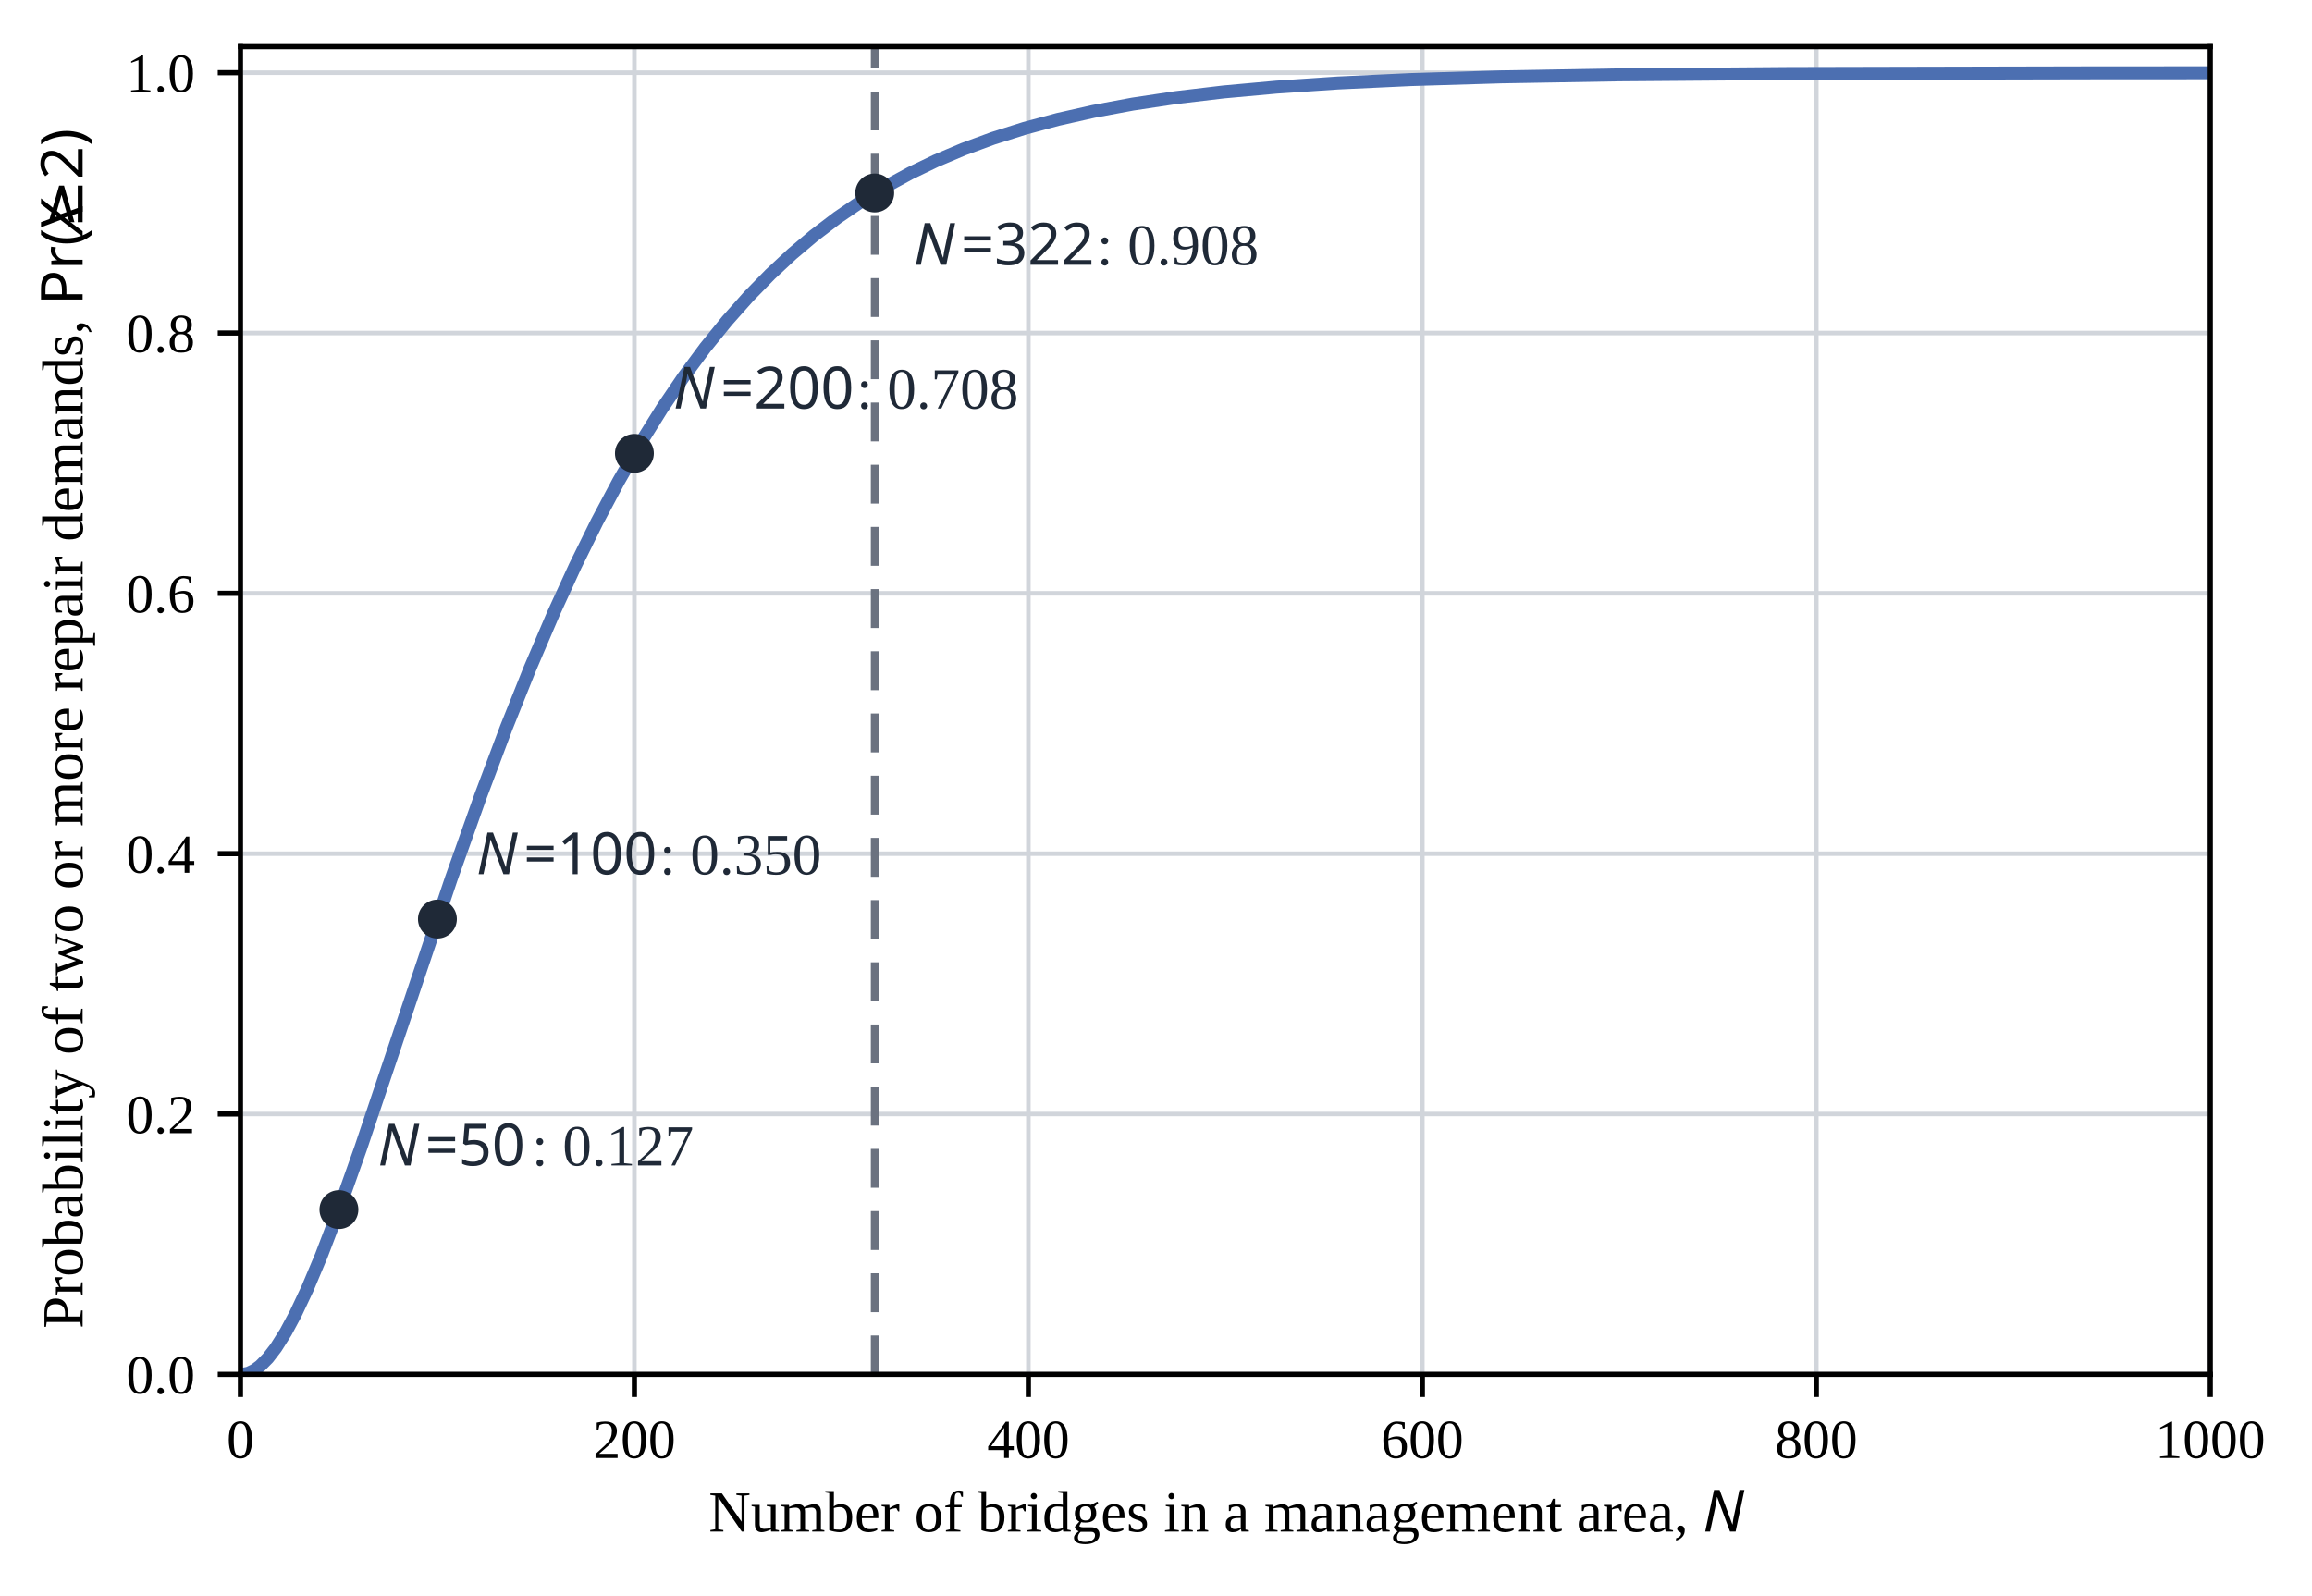
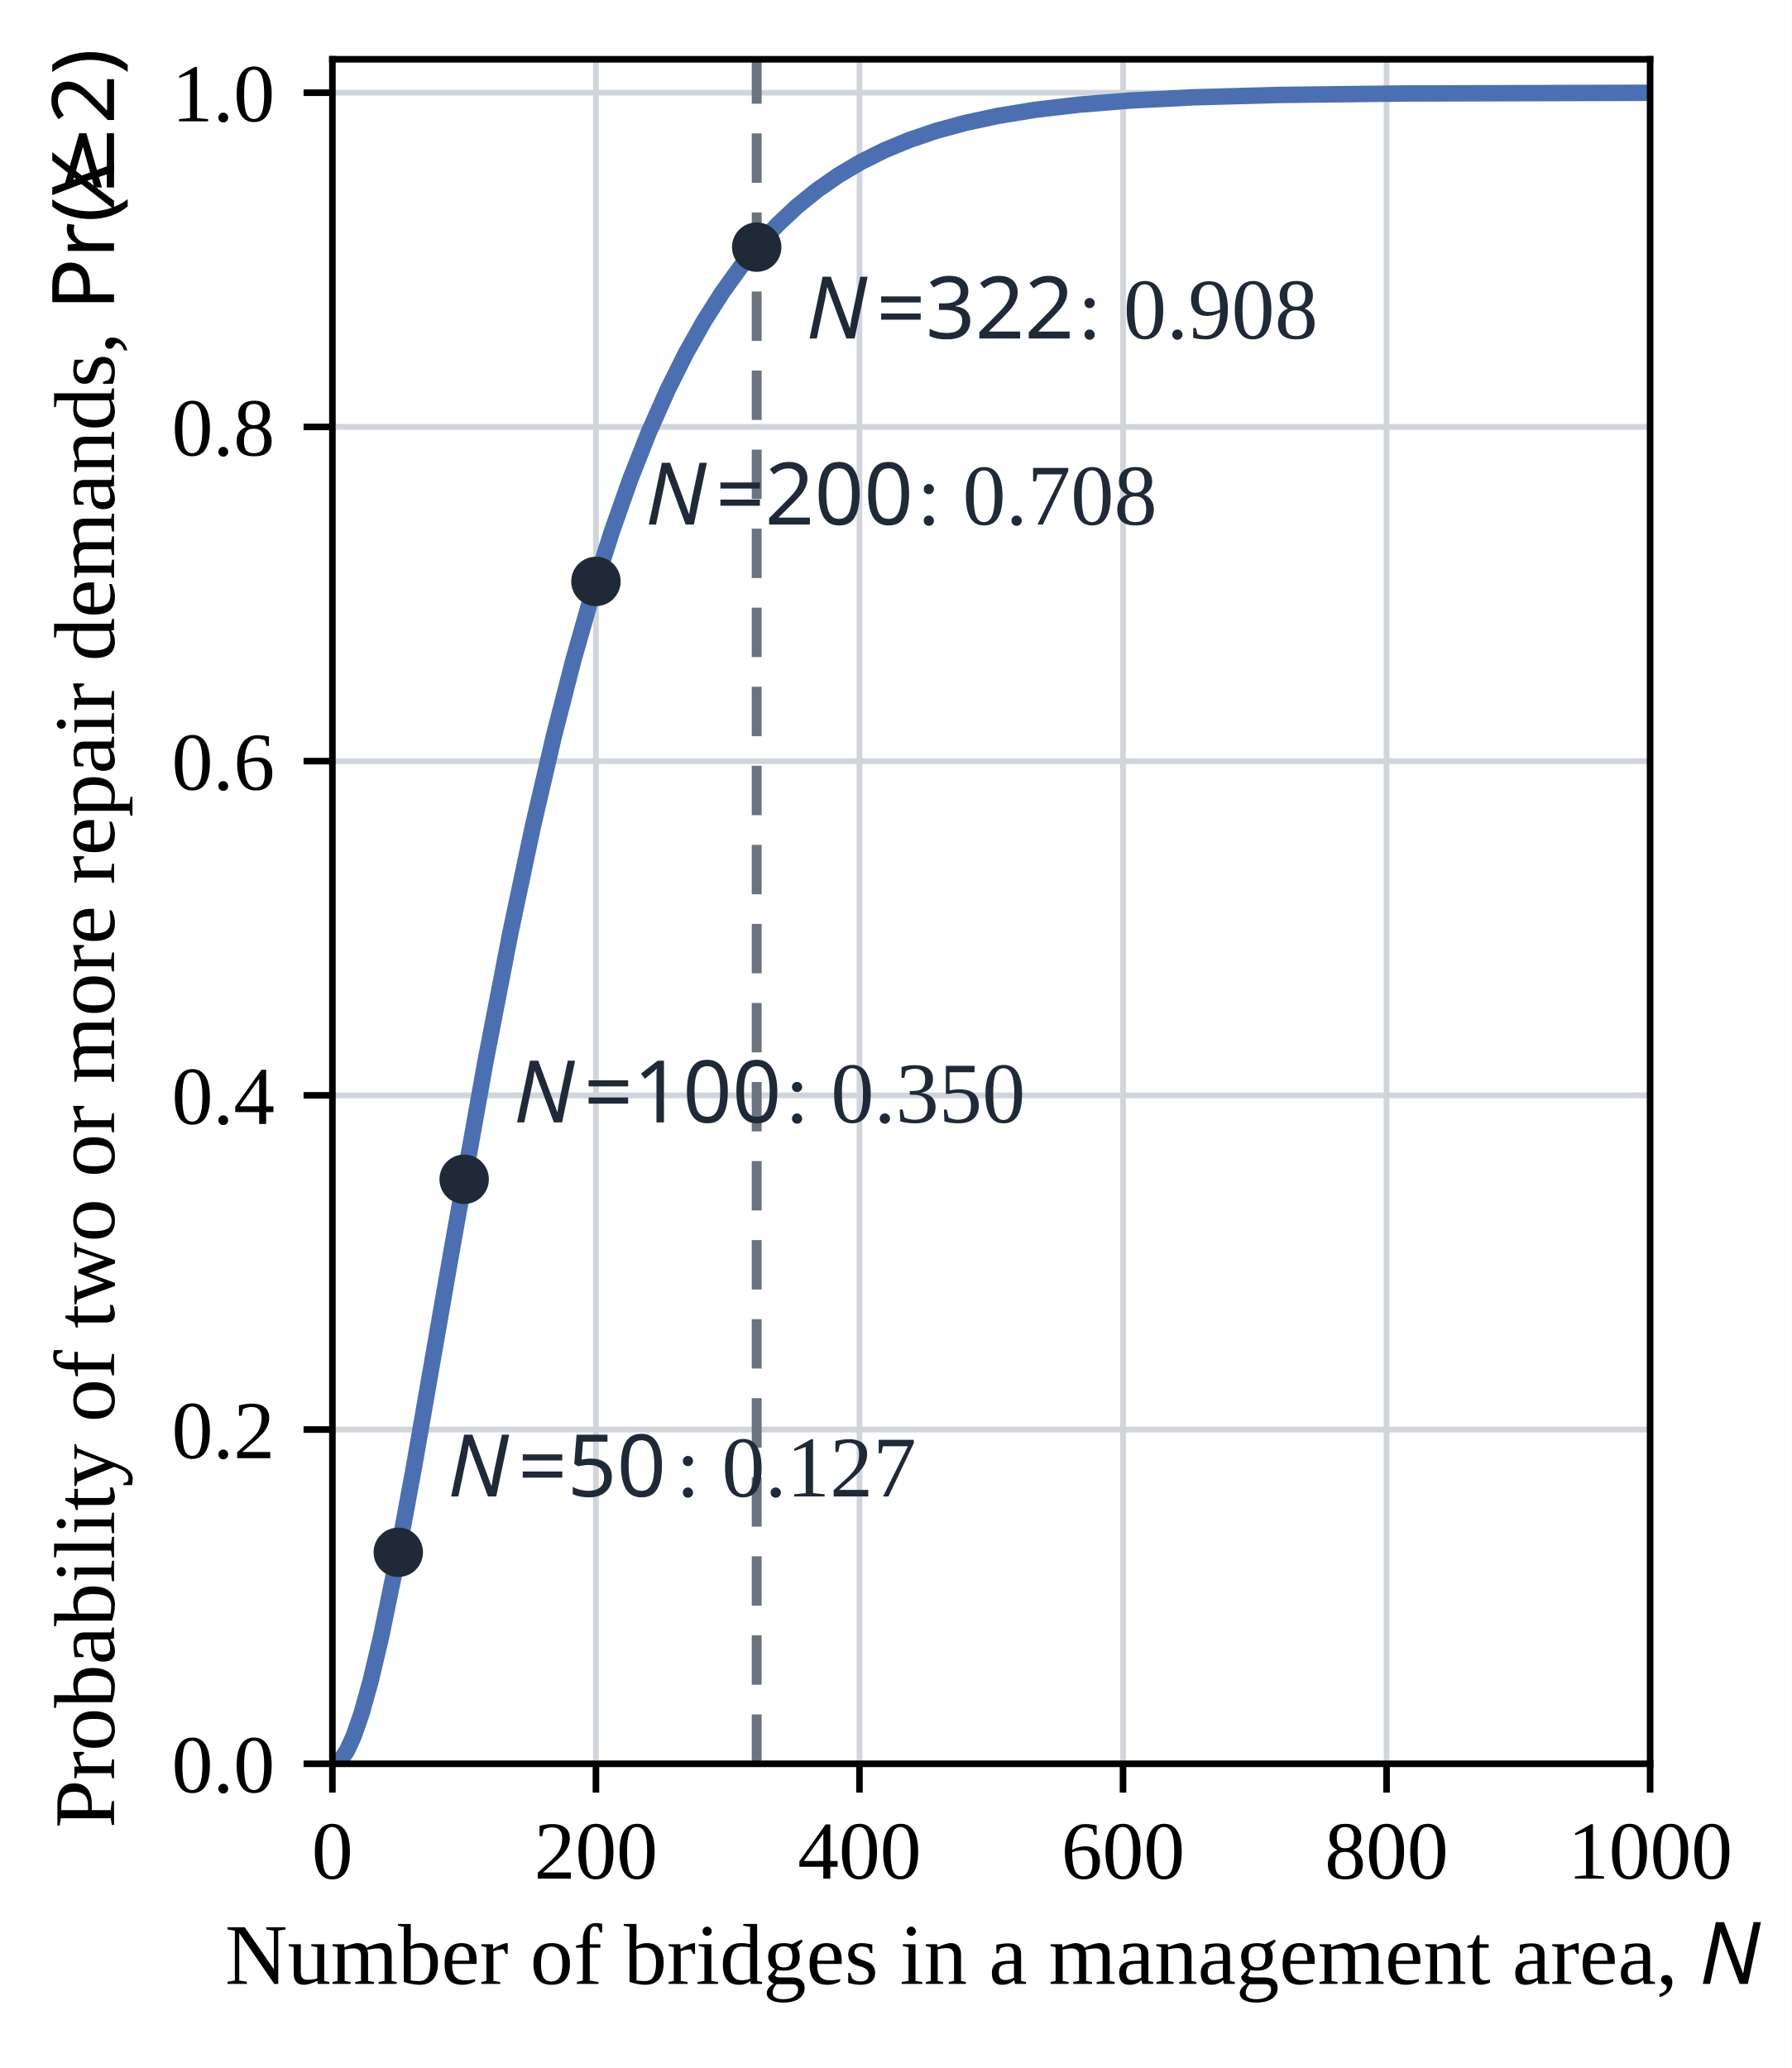
- <svg xmlns="http://www.w3.org/2000/svg" xmlns:xlink="http://www.w3.org/1999/xlink" width="356.805pt" height="246.328pt" viewBox="0 0 356.805 246.328" version="1.1">
+ <svg xmlns="http://www.w3.org/2000/svg" xmlns:xlink="http://www.w3.org/1999/xlink" width="217.56pt" height="251.141pt" viewBox="0 0 217.56 251.141" version="1.1">
  <defs>
    <style type="text/css">*{stroke-linejoin: round; stroke-linecap: butt}</style>
  </defs>
  <g id="figure_1">
    <g id="patch_1">
-       <path d="M -0 246.328  L 356.805 246.328  L 356.805 0  L -0 0  z " style="fill: #ffffff" />
+       <path d="M 0 251.141  L 217.56 251.141  L 217.56 0  L 0 0  z " style="fill: #ffffff" />
    </g>
    <g id="axes_1">
      <g id="patch_2">
-         <path d="M 37.105 212.128  L 341.105 212.128  L 341.105 7.2  L 37.105 7.2  z " style="fill: #ffffff" />
+         <path d="M 40.36 214.198  L 200.36 214.198  L 200.36 7.2  L 40.36 7.2  z " style="fill: #ffffff" />
      </g>
      <g id="matplotlib.axis_1">
        <g id="xtick_1">
          <g id="line2d_1">
-             <path d="M 37.105 212.128  L 37.105 7.2  " clip-path="url(#pd38789eecb)" style="fill: none; stroke: #d1d5db; stroke-width: 0.7; stroke-linecap: square" />
+             <path d="M 40.36 214.198  L 40.36 7.2  " clip-path="url(#p6496ee5ece)" style="fill: none; stroke: #d1d5db; stroke-width: 0.7; stroke-linecap: square" />
          </g>
          <g id="line2d_2">
            <defs>
-               <path id="mda8e9e9a46" d="M 0 0  L 0 3.5  " style="stroke: #000000; stroke-width: 0.8" />
+               <path id="m37887452a7" d="M 0 0  L 0 3.5  " style="stroke: #000000; stroke-width: 0.8" />
            </defs>
            <g>
-               <use xlink:href="#mda8e9e9a46" x="37.105" y="212.128" style="stroke: #000000; stroke-width: 0.8" />
+               <use xlink:href="#m37887452a7" x="40.36" y="214.198" style="stroke: #000000; stroke-width: 0.8" />
            </g>
          </g>
          <g id="text_1">
-             <text style="font: 8.5px 'Times New Roman', 'Nimbus Roman', 'DejaVu Serif', serif; text-anchor: middle" x="37.105" y="225.03" transform="rotate(-0 37.105 225.0302)">0</text>
+             <text style="font: 10px 'Times New Roman', 'Nimbus Roman', 'DejaVu Serif', serif; text-anchor: middle" x="40.36" y="228.142" transform="rotate(-0 40.36 228.1418)">0</text>
          </g>
        </g>
        <g id="xtick_2">
          <g id="line2d_3">
-             <path d="M 97.905 212.128  L 97.905 7.2  " clip-path="url(#pd38789eecb)" style="fill: none; stroke: #d1d5db; stroke-width: 0.7; stroke-linecap: square" />
+             <path d="M 72.36 214.198  L 72.36 7.2  " clip-path="url(#p6496ee5ece)" style="fill: none; stroke: #d1d5db; stroke-width: 0.7; stroke-linecap: square" />
          </g>
          <g id="line2d_4">
            <g>
-               <use xlink:href="#mda8e9e9a46" x="97.905" y="212.128" style="stroke: #000000; stroke-width: 0.8" />
+               <use xlink:href="#m37887452a7" x="72.36" y="214.198" style="stroke: #000000; stroke-width: 0.8" />
            </g>
          </g>
          <g id="text_2">
-             <text style="font: 8.5px 'Times New Roman', 'Nimbus Roman', 'DejaVu Serif', serif; text-anchor: middle" x="97.905" y="225.03" transform="rotate(-0 97.905 225.0302)">200</text>
+             <text style="font: 10px 'Times New Roman', 'Nimbus Roman', 'DejaVu Serif', serif; text-anchor: middle" x="72.36" y="228.142" transform="rotate(-0 72.36 228.1418)">200</text>
          </g>
        </g>
        <g id="xtick_3">
          <g id="line2d_5">
-             <path d="M 158.705 212.128  L 158.705 7.2  " clip-path="url(#pd38789eecb)" style="fill: none; stroke: #d1d5db; stroke-width: 0.7; stroke-linecap: square" />
+             <path d="M 104.36 214.198  L 104.36 7.2  " clip-path="url(#p6496ee5ece)" style="fill: none; stroke: #d1d5db; stroke-width: 0.7; stroke-linecap: square" />
          </g>
          <g id="line2d_6">
            <g>
-               <use xlink:href="#mda8e9e9a46" x="158.705" y="212.128" style="stroke: #000000; stroke-width: 0.8" />
+               <use xlink:href="#m37887452a7" x="104.36" y="214.198" style="stroke: #000000; stroke-width: 0.8" />
            </g>
          </g>
          <g id="text_3">
-             <text style="font: 8.5px 'Times New Roman', 'Nimbus Roman', 'DejaVu Serif', serif; text-anchor: middle" x="158.705" y="225.03" transform="rotate(-0 158.705 225.0302)">400</text>
+             <text style="font: 10px 'Times New Roman', 'Nimbus Roman', 'DejaVu Serif', serif; text-anchor: middle" x="104.36" y="228.142" transform="rotate(-0 104.36 228.1418)">400</text>
          </g>
        </g>
        <g id="xtick_4">
          <g id="line2d_7">
-             <path d="M 219.505 212.128  L 219.505 7.2  " clip-path="url(#pd38789eecb)" style="fill: none; stroke: #d1d5db; stroke-width: 0.7; stroke-linecap: square" />
+             <path d="M 136.36 214.198  L 136.36 7.2  " clip-path="url(#p6496ee5ece)" style="fill: none; stroke: #d1d5db; stroke-width: 0.7; stroke-linecap: square" />
          </g>
          <g id="line2d_8">
            <g>
-               <use xlink:href="#mda8e9e9a46" x="219.505" y="212.128" style="stroke: #000000; stroke-width: 0.8" />
+               <use xlink:href="#m37887452a7" x="136.36" y="214.198" style="stroke: #000000; stroke-width: 0.8" />
            </g>
          </g>
          <g id="text_4">
-             <text style="font: 8.5px 'Times New Roman', 'Nimbus Roman', 'DejaVu Serif', serif; text-anchor: middle" x="219.505" y="225.03" transform="rotate(-0 219.505 225.0302)">600</text>
+             <text style="font: 10px 'Times New Roman', 'Nimbus Roman', 'DejaVu Serif', serif; text-anchor: middle" x="136.36" y="228.142" transform="rotate(-0 136.36 228.1418)">600</text>
          </g>
        </g>
        <g id="xtick_5">
          <g id="line2d_9">
-             <path d="M 280.305 212.128  L 280.305 7.2  " clip-path="url(#pd38789eecb)" style="fill: none; stroke: #d1d5db; stroke-width: 0.7; stroke-linecap: square" />
+             <path d="M 168.36 214.198  L 168.36 7.2  " clip-path="url(#p6496ee5ece)" style="fill: none; stroke: #d1d5db; stroke-width: 0.7; stroke-linecap: square" />
          </g>
          <g id="line2d_10">
            <g>
-               <use xlink:href="#mda8e9e9a46" x="280.305" y="212.128" style="stroke: #000000; stroke-width: 0.8" />
+               <use xlink:href="#m37887452a7" x="168.36" y="214.198" style="stroke: #000000; stroke-width: 0.8" />
            </g>
          </g>
          <g id="text_5">
-             <text style="font: 8.5px 'Times New Roman', 'Nimbus Roman', 'DejaVu Serif', serif; text-anchor: middle" x="280.305" y="225.03" transform="rotate(-0 280.305 225.0302)">800</text>
+             <text style="font: 10px 'Times New Roman', 'Nimbus Roman', 'DejaVu Serif', serif; text-anchor: middle" x="168.36" y="228.142" transform="rotate(-0 168.36 228.1418)">800</text>
          </g>
        </g>
        <g id="xtick_6">
          <g id="line2d_11">
-             <path d="M 341.105 212.128  L 341.105 7.2  " clip-path="url(#pd38789eecb)" style="fill: none; stroke: #d1d5db; stroke-width: 0.7; stroke-linecap: square" />
+             <path d="M 200.36 214.198  L 200.36 7.2  " clip-path="url(#p6496ee5ece)" style="fill: none; stroke: #d1d5db; stroke-width: 0.7; stroke-linecap: square" />
          </g>
          <g id="line2d_12">
            <g>
-               <use xlink:href="#mda8e9e9a46" x="341.105" y="212.128" style="stroke: #000000; stroke-width: 0.8" />
+               <use xlink:href="#m37887452a7" x="200.36" y="214.198" style="stroke: #000000; stroke-width: 0.8" />
            </g>
          </g>
          <g id="text_6">
-             <text style="font: 8.5px 'Times New Roman', 'Nimbus Roman', 'DejaVu Serif', serif; text-anchor: middle" x="341.105" y="225.03" transform="rotate(-0 341.105 225.0302)">1000</text>
+             <text style="font: 10px 'Times New Roman', 'Nimbus Roman', 'DejaVu Serif', serif; text-anchor: middle" x="200.36" y="228.142" transform="rotate(-0 200.36 228.1418)">1000</text>
          </g>
        </g>
        <g id="text_7">
-           <g transform="translate(109.365 237.1484)">
+           <g transform="translate(27.33 241.6308)">
            <text>
-               <tspan style="font: 9px 'Times New Roman'" x="0 6.5 11 18 22.5 26.495 29.492 31.742 36.242 39.239 41.489 45.989 48.986 51.486 55.986 60.486 64.481 67.983 70.233 72.734 77.234 79.484 83.479 85.729 92.729 96.724 101.224 105.218 109.718 113.713 120.713 124.708 129.208 131.708 133.958 137.953 140.95 144.945 148.939 151.189" y="-0.75">Number of bridges in a management area, </tspan>
-               <tspan style="font: italic 9px 'STIXGeneral'" x="153.439" y="-0.75">N</tspan>
+               <tspan style="font: 10.5px 'Times New Roman'" x="0 7.583 12.833 21 26.25 30.91 34.407 37.032 42.282 45.779 48.404 53.654 57.15 60.067 65.317 70.567 75.228 79.314 81.939 84.856 90.106 92.731 97.392 100.017 108.184 112.844 118.094 122.755 128.005 132.665 140.832 145.493 150.743 153.66 156.285 160.945 164.442 169.102 173.763 176.388" y="-0.703">Number of bridges in a management area, </tspan>
+               <tspan style="font: italic 10.5px 'STIXGeneral'" x="179.013" y="-0.703">N</tspan>
            </text>
          </g>
        </g>
      </g>
      <g id="matplotlib.axis_2">
        <g id="ytick_1">
          <g id="line2d_13">
-             <path d="M 37.105 212.128  L 341.105 212.128  " clip-path="url(#pd38789eecb)" style="fill: none; stroke: #d1d5db; stroke-width: 0.7; stroke-linecap: square" />
+             <path d="M 40.36 214.198  L 200.36 214.198  " clip-path="url(#p6496ee5ece)" style="fill: none; stroke: #d1d5db; stroke-width: 0.7; stroke-linecap: square" />
          </g>
          <g id="line2d_14">
            <defs>
-               <path id="m64134ea251" d="M 0 0  L -3.5 0  " style="stroke: #000000; stroke-width: 0.8" />
+               <path id="m2a80b272bd" d="M 0 0  L -3.5 0  " style="stroke: #000000; stroke-width: 0.8" />
            </defs>
            <g>
-               <use xlink:href="#m64134ea251" x="37.105" y="212.128" style="stroke: #000000; stroke-width: 0.8" />
+               <use xlink:href="#m2a80b272bd" x="40.36" y="214.198" style="stroke: #000000; stroke-width: 0.8" />
            </g>
          </g>
          <g id="text_8">
-             <text style="font: 8.5px 'Times New Roman', 'Nimbus Roman', 'DejaVu Serif', serif; text-anchor: end" x="30.105" y="215.079" transform="rotate(-0 30.105 215.0791)">0.0</text>
+             <text style="font: 10px 'Times New Roman', 'Nimbus Roman', 'DejaVu Serif', serif; text-anchor: end" x="33.36" y="217.67" transform="rotate(-0 33.36 217.6699)">0.0</text>
          </g>
        </g>
        <g id="ytick_2">
          <g id="line2d_15">
-             <path d="M 37.105 171.946  L 341.105 171.946  " clip-path="url(#pd38789eecb)" style="fill: none; stroke: #d1d5db; stroke-width: 0.7; stroke-linecap: square" />
+             <path d="M 40.36 173.61  L 200.36 173.61  " clip-path="url(#p6496ee5ece)" style="fill: none; stroke: #d1d5db; stroke-width: 0.7; stroke-linecap: square" />
          </g>
          <g id="line2d_16">
            <g>
-               <use xlink:href="#m64134ea251" x="37.105" y="171.946" style="stroke: #000000; stroke-width: 0.8" />
+               <use xlink:href="#m2a80b272bd" x="40.36" y="173.61" style="stroke: #000000; stroke-width: 0.8" />
            </g>
          </g>
          <g id="text_9">
-             <text style="font: 8.5px 'Times New Roman', 'Nimbus Roman', 'DejaVu Serif', serif; text-anchor: end" x="30.105" y="174.897" transform="rotate(-0 30.105 174.8971)">0.2</text>
+             <text style="font: 10px 'Times New Roman', 'Nimbus Roman', 'DejaVu Serif', serif; text-anchor: end" x="33.36" y="177.082" transform="rotate(-0 33.36 177.082)">0.2</text>
          </g>
        </g>
        <g id="ytick_3">
          <g id="line2d_17">
-             <path d="M 37.105 131.764  L 341.105 131.764  " clip-path="url(#pd38789eecb)" style="fill: none; stroke: #d1d5db; stroke-width: 0.7; stroke-linecap: square" />
+             <path d="M 40.36 133.022  L 200.36 133.022  " clip-path="url(#p6496ee5ece)" style="fill: none; stroke: #d1d5db; stroke-width: 0.7; stroke-linecap: square" />
          </g>
          <g id="line2d_18">
            <g>
-               <use xlink:href="#m64134ea251" x="37.105" y="131.764" style="stroke: #000000; stroke-width: 0.8" />
+               <use xlink:href="#m2a80b272bd" x="40.36" y="133.022" style="stroke: #000000; stroke-width: 0.8" />
            </g>
          </g>
          <g id="text_10">
-             <text style="font: 8.5px 'Times New Roman', 'Nimbus Roman', 'DejaVu Serif', serif; text-anchor: end" x="30.105" y="134.715" transform="rotate(-0 30.105 134.7152)">0.4</text>
+             <text style="font: 10px 'Times New Roman', 'Nimbus Roman', 'DejaVu Serif', serif; text-anchor: end" x="33.36" y="136.494" transform="rotate(-0 33.36 136.4942)">0.4</text>
          </g>
        </g>
        <g id="ytick_4">
          <g id="line2d_19">
-             <path d="M 37.105 91.582  L 341.105 91.582  " clip-path="url(#pd38789eecb)" style="fill: none; stroke: #d1d5db; stroke-width: 0.7; stroke-linecap: square" />
+             <path d="M 40.36 92.434  L 200.36 92.434  " clip-path="url(#p6496ee5ece)" style="fill: none; stroke: #d1d5db; stroke-width: 0.7; stroke-linecap: square" />
          </g>
          <g id="line2d_20">
            <g>
-               <use xlink:href="#m64134ea251" x="37.105" y="91.582" style="stroke: #000000; stroke-width: 0.8" />
+               <use xlink:href="#m2a80b272bd" x="40.36" y="92.434" style="stroke: #000000; stroke-width: 0.8" />
            </g>
          </g>
          <g id="text_11">
-             <text style="font: 8.5px 'Times New Roman', 'Nimbus Roman', 'DejaVu Serif', serif; text-anchor: end" x="30.105" y="94.533" transform="rotate(-0 30.105 94.53321)">0.6</text>
+             <text style="font: 10px 'Times New Roman', 'Nimbus Roman', 'DejaVu Serif', serif; text-anchor: end" x="33.36" y="95.906" transform="rotate(-0 33.36 95.90635)">0.6</text>
          </g>
        </g>
        <g id="ytick_5">
          <g id="line2d_21">
-             <path d="M 37.105 51.4  L 341.105 51.4  " clip-path="url(#pd38789eecb)" style="fill: none; stroke: #d1d5db; stroke-width: 0.7; stroke-linecap: square" />
+             <path d="M 40.36 51.847  L 200.36 51.847  " clip-path="url(#p6496ee5ece)" style="fill: none; stroke: #d1d5db; stroke-width: 0.7; stroke-linecap: square" />
          </g>
          <g id="line2d_22">
            <g>
-               <use xlink:href="#m64134ea251" x="37.105" y="51.4" style="stroke: #000000; stroke-width: 0.8" />
+               <use xlink:href="#m2a80b272bd" x="40.36" y="51.847" style="stroke: #000000; stroke-width: 0.8" />
            </g>
          </g>
          <g id="text_12">
-             <text style="font: 8.5px 'Times New Roman', 'Nimbus Roman', 'DejaVu Serif', serif; text-anchor: end" x="30.105" y="54.351" transform="rotate(-0 30.105 54.35125)">0.8</text>
+             <text style="font: 10px 'Times New Roman', 'Nimbus Roman', 'DejaVu Serif', serif; text-anchor: end" x="33.36" y="55.319" transform="rotate(-0 33.36 55.3185)">0.8</text>
          </g>
        </g>
        <g id="ytick_6">
          <g id="line2d_23">
-             <path d="M 37.105 11.218  L 341.105 11.218  " clip-path="url(#pd38789eecb)" style="fill: none; stroke: #d1d5db; stroke-width: 0.7; stroke-linecap: square" />
+             <path d="M 40.36 11.259  L 200.36 11.259  " clip-path="url(#p6496ee5ece)" style="fill: none; stroke: #d1d5db; stroke-width: 0.7; stroke-linecap: square" />
          </g>
          <g id="line2d_24">
            <g>
-               <use xlink:href="#m64134ea251" x="37.105" y="11.218" style="stroke: #000000; stroke-width: 0.8" />
+               <use xlink:href="#m2a80b272bd" x="40.36" y="11.259" style="stroke: #000000; stroke-width: 0.8" />
            </g>
          </g>
          <g id="text_13">
-             <text style="font: 8.5px 'Times New Roman', 'Nimbus Roman', 'DejaVu Serif', serif; text-anchor: end" x="30.105" y="14.169" transform="rotate(-0 30.105 14.16929)">1.0</text>
+             <text style="font: 10px 'Times New Roman', 'Nimbus Roman', 'DejaVu Serif', serif; text-anchor: end" x="33.36" y="14.731" transform="rotate(-0 33.36 14.73066)">1.0</text>
          </g>
        </g>
        <g id="text_14">
-           <g transform="translate(13.5 205.064) rotate(-90)">
+           <g transform="translate(14.55 221.999) rotate(-90)">
            <text>
-               <tspan style="font: 9px 'Times New Roman'" x="0 5.005 8.002 12.502 17.002 20.997 25.497 27.998 30.498 32.999 35.499 39.999 42.249 46.749 49.746 51.996 54.497 60.996 65.496 67.746 72.246 75.243 77.493 84.494 88.994 91.991 95.985 98.235 101.232 105.227 109.727 113.722 116.222 119.219 121.469 125.969 129.964 136.964 140.959 145.459 149.959 153.461 155.711" y="-0.75">Probability of two or more repair demands, </tspan>
-               <tspan style="font: 9px 'STIXGeneral'" x="157.961 162.974 165.971 175.767 183.232 187.732" y="-0.75">Pr(≥2)</tspan>
-               <tspan style="font: italic 9px 'STIXGeneral'" x="168.968" y="-0.75">X</tspan>
+               <tspan style="font: 10.5px 'Times New Roman'" x="0 5.84 9.336 14.586 19.836 24.497 29.747 32.664 35.581 38.498 41.416 46.666 49.291 54.541 58.037 60.662 63.579 71.162 76.412 79.037 84.287 87.784 90.409 98.576 103.826 107.323 111.983 114.608 118.104 122.765 128.015 132.675 135.593 139.089 141.714 146.964 151.625 159.792 164.452 169.702 174.952 179.038 181.663" y="-0.703">Probability of two or more repair demands, </tspan>
+               <tspan style="font: 10.5px 'STIXGeneral'" x="184.288 190.137 193.633 205.062 213.77 219.02" y="-0.703">Pr(≥2)</tspan>
+               <tspan style="font: italic 10.5px 'STIXGeneral'" x="197.13" y="-0.703">X</tspan>
            </text>
          </g>
        </g>
      </g>
      <g id="line2d_25">
-         <path d="M 37.409 212.128  L 38.321 211.948  L 39.233 211.512  L 40.145 210.841  L 41.361 209.609  L 42.577 208.029  L 44.097 205.619  L 45.617 202.786  L 47.441 198.914  L 49.569 193.858  L 52.305 186.701  L 55.649 177.259  L 60.817 161.886  L 69.633 135.643  L 74.193 122.796  L 78.145 112.285  L 81.793 103.163  L 85.441 94.631  L 88.785 87.338  L 92.129 80.548  L 95.473 74.252  L 98.817 68.434  L 102.161 63.075  L 105.505 58.152  L 108.849 53.641  L 112.193 49.517  L 115.537 45.755  L 118.881 42.329  L 122.225 39.216  L 125.569 36.39  L 129.217 33.61  L 132.865 31.117  L 136.513 28.885  L 140.465 26.734  L 144.417 24.831  L 148.673 23.031  L 153.233 21.354  L 158.097 19.817  L 163.265 18.429  L 168.737 17.196  L 174.817 16.064  L 181.505 15.059  L 188.801 14.193  L 197.009 13.446  L 206.433 12.812  L 217.681 12.284  L 231.665 11.861  L 249.905 11.549  L 276.049 11.345  L 321.953 11.241  L 341.105 11.229  L 341.105 11.229  " clip-path="url(#pd38789eecb)" style="fill: none; stroke: #4c6fb1; stroke-width: 2; stroke-linecap: square" />
+         <path d="M 40.52 214.198  L 41 214.016  L 41.48 213.576  L 42.12 212.622  L 42.92 210.897  L 43.88 208.146  L 45 204.144  L 46.28 198.726  L 48.04 190.174  L 50.28 178.083  L 54.92 151.43  L 58.92 129.069  L 61.96 113.346  L 64.68 100.468  L 67.24 89.449  L 69.64 80.096  L 72.04 71.665  L 74.28 64.59  L 76.52 58.235  L 78.76 52.551  L 81 47.485  L 83.24 42.985  L 85.48 38.999  L 87.72 35.478  L 89.96 32.374  L 92.2 29.644  L 94.44 27.248  L 96.84 25.009  L 99.24 23.07  L 101.8 21.289  L 104.52 19.679  L 107.4 18.246  L 110.44 16.989  L 113.64 15.902  L 117.16 14.938  L 121.16 14.077  L 125.64 13.345  L 130.92 12.719  L 137.16 12.213  L 144.84 11.822  L 155.08 11.535  L 170.28 11.354  L 199.24 11.271  L 200.36 11.27  L 200.36 11.27  " clip-path="url(#p6496ee5ece)" style="fill: none; stroke: #4c6fb1; stroke-width: 2; stroke-linecap: square" />
      </g>
      <g id="line2d_26">
-         <path d="M 134.993 212.128  L 134.993 7.2  " clip-path="url(#pd38789eecb)" style="fill: none; stroke-dasharray: 6,3.6; stroke-dashoffset: 0; stroke: #6b7280; stroke-width: 1.2" />
+         <path d="M 91.88 214.198  L 91.88 7.2  " clip-path="url(#p6496ee5ece)" style="fill: none; stroke-dasharray: 6,3.6; stroke-dashoffset: 0; stroke: #6b7280; stroke-width: 1.2" />
      </g>
      <g id="patch_3">
-         <path d="M 37.105 212.128  L 37.105 7.2  " style="fill: none; stroke: #000000; stroke-width: 0.8; stroke-linejoin: miter; stroke-linecap: square" />
+         <path d="M 40.36 214.198  L 40.36 7.2  " style="fill: none; stroke: #000000; stroke-width: 0.8; stroke-linejoin: miter; stroke-linecap: square" />
      </g>
      <g id="patch_4">
-         <path d="M 341.105 212.128  L 341.105 7.2  " style="fill: none; stroke: #000000; stroke-width: 0.8; stroke-linejoin: miter; stroke-linecap: square" />
+         <path d="M 200.36 214.198  L 200.36 7.2  " style="fill: none; stroke: #000000; stroke-width: 0.8; stroke-linejoin: miter; stroke-linecap: square" />
      </g>
      <g id="patch_5">
-         <path d="M 37.105 212.128  L 341.105 212.128  " style="fill: none; stroke: #000000; stroke-width: 0.8; stroke-linejoin: miter; stroke-linecap: square" />
+         <path d="M 40.36 214.198  L 200.36 214.198  " style="fill: none; stroke: #000000; stroke-width: 0.8; stroke-linejoin: miter; stroke-linecap: square" />
      </g>
      <g id="patch_6">
-         <path d="M 37.105 7.2  L 341.105 7.2  " style="fill: none; stroke: #000000; stroke-width: 0.8; stroke-linejoin: miter; stroke-linecap: square" />
+         <path d="M 40.36 7.2  L 200.36 7.2  " style="fill: none; stroke: #000000; stroke-width: 0.8; stroke-linejoin: miter; stroke-linecap: square" />
      </g>
      <g id="line2d_27">
-         <path d="M 52.305 186.701  " clip-path="url(#pd38789eecb)" style="fill: none; stroke: #1f2937; stroke-width: 1.5; stroke-linecap: square" />
+         <path d="M 48.36 188.514  " clip-path="url(#p6496ee5ece)" style="fill: none; stroke: #1f2937; stroke-width: 1.5; stroke-linecap: square" />
        <defs>
-           <path id="m2303176b59" d="M 0 2.5  C 0.663 2.5 1.299 2.237 1.768 1.768  C 2.237 1.299 2.5 0.663 2.5 0  C 2.5 -0.663 2.237 -1.299 1.768 -1.768  C 1.299 -2.237 0.663 -2.5 0 -2.5  C -0.663 -2.5 -1.299 -2.237 -1.768 -1.768  C -2.237 -1.299 -2.5 -0.663 -2.5 0  C -2.5 0.663 -2.237 1.299 -1.768 1.768  C -1.299 2.237 -0.663 2.5 0 2.5  z " style="stroke: #1f2937" />
+           <path id="m3aaac3a225" d="M 0 2.5  C 0.663 2.5 1.299 2.237 1.768 1.768  C 2.237 1.299 2.5 0.663 2.5 0  C 2.5 -0.663 2.237 -1.299 1.768 -1.768  C 1.299 -2.237 0.663 -2.5 0 -2.5  C -0.663 -2.5 -1.299 -2.237 -1.768 -1.768  C -2.237 -1.299 -2.5 -0.663 -2.5 0  C -2.5 0.663 -2.237 1.299 -1.768 1.768  C -1.299 2.237 -0.663 2.5 0 2.5  z " style="stroke: #1f2937" />
        </defs>
-         <g clip-path="url(#pd38789eecb)">
-           <use xlink:href="#m2303176b59" x="52.305" y="186.701" style="fill: #1f2937; stroke: #1f2937" />
+         <g clip-path="url(#p6496ee5ece)">
+           <use xlink:href="#m3aaac3a225" x="48.36" y="188.514" style="fill: #1f2937; stroke: #1f2937" />
        </g>
      </g>
      <g id="text_15">
-         <g style="fill: #1f2937" transform="translate(58.305 180.701)">
-           <text>
-             <tspan style="font: italic 9px 'STIXGeneral'" x="0" y="-0.812">N</tspan>
-             <tspan style="font: 9px 'STIXGeneral'" x="7.303 14.767 19.267" y="-0.812">=50</tspan>
-             <tspan style="font: 9px 'Times New Roman'" x="23.767 26.268 28.518 33.018 35.268 39.768 44.268" y="-0.812">: 0.127</tspan>
+         <g style="fill: #1f2937" transform="translate(54.36 182.5141)">
+           <text>
+             <tspan style="font: italic 10.5px 'STIXGeneral'" x="0" y="-0.781">N</tspan>
+             <tspan style="font: 10.5px 'STIXGeneral'" x="8.52 17.228 22.478" y="-0.781">=50</tspan>
+             <tspan style="font: 10.5px 'Times New Roman'" x="27.728 30.646 33.271 38.521 41.146 46.396 51.646" y="-0.781">: 0.127</tspan>
          </text>
        </g>
      </g>
      <g id="line2d_28">
-         <path d="M 67.505 141.855  " clip-path="url(#pd38789eecb)" style="fill: none; stroke: #1f2937; stroke-width: 1.5; stroke-linecap: square" />
-         <g clip-path="url(#pd38789eecb)">
-           <use xlink:href="#m2303176b59" x="67.505" y="141.855" style="fill: #1f2937; stroke: #1f2937" />
+         <path d="M 56.36 143.215  " clip-path="url(#p6496ee5ece)" style="fill: none; stroke: #1f2937; stroke-width: 1.5; stroke-linecap: square" />
+         <g clip-path="url(#p6496ee5ece)">
+           <use xlink:href="#m3aaac3a225" x="56.36" y="143.215" style="fill: #1f2937; stroke: #1f2937" />
        </g>
      </g>
      <g id="text_16">
-         <g style="fill: #1f2937" transform="translate(73.505 135.8547)">
-           <text>
-             <tspan style="font: italic 9px 'STIXGeneral'" x="0" y="-0.922">N</tspan>
-             <tspan style="font: 9px 'STIXGeneral'" x="7.303 14.767 19.267 23.767" y="-0.922">=100</tspan>
-             <tspan style="font: 9px 'Times New Roman'" x="28.267 30.768 33.018 37.518 39.768 44.268 48.768" y="-0.922">: 0.350</tspan>
+         <g style="fill: #1f2937" transform="translate(62.36 137.2149)">
+           <text>
+             <tspan style="font: italic 10.5px 'STIXGeneral'" x="0" y="-0.906">N</tspan>
+             <tspan style="font: 10.5px 'STIXGeneral'" x="8.52 17.228 22.478 27.728" y="-0.906">=100</tspan>
+             <tspan style="font: 10.5px 'Times New Roman'" x="32.978 35.896 38.521 43.771 46.396 51.646 56.896" y="-0.906">: 0.350</tspan>
          </text>
        </g>
      </g>
      <g id="line2d_29">
-         <path d="M 97.905 69.975  " clip-path="url(#pd38789eecb)" style="fill: none; stroke: #1f2937; stroke-width: 1.5; stroke-linecap: square" />
-         <g clip-path="url(#pd38789eecb)">
-           <use xlink:href="#m2303176b59" x="97.905" y="69.975" style="fill: #1f2937; stroke: #1f2937" />
+         <path d="M 72.36 70.609  " clip-path="url(#p6496ee5ece)" style="fill: none; stroke: #1f2937; stroke-width: 1.5; stroke-linecap: square" />
+         <g clip-path="url(#p6496ee5ece)">
+           <use xlink:href="#m3aaac3a225" x="72.36" y="70.609" style="fill: #1f2937; stroke: #1f2937" />
        </g>
      </g>
      <g id="text_17">
-         <g style="fill: #1f2937" transform="translate(103.905 63.97469)">
-           <text>
-             <tspan style="font: italic 9px 'STIXGeneral'" x="0" y="-0.922">N</tspan>
-             <tspan style="font: 9px 'STIXGeneral'" x="7.303 14.767 19.267 23.767" y="-0.922">=200</tspan>
-             <tspan style="font: 9px 'Times New Roman'" x="28.267 30.768 33.018 37.518 39.768 44.268 48.768" y="-0.922">: 0.708</tspan>
+         <g style="fill: #1f2937" transform="translate(78.36 64.60878)">
+           <text>
+             <tspan style="font: italic 10.5px 'STIXGeneral'" x="0" y="-0.906">N</tspan>
+             <tspan style="font: 10.5px 'STIXGeneral'" x="8.52 17.228 22.478 27.728" y="-0.906">=200</tspan>
+             <tspan style="font: 10.5px 'Times New Roman'" x="32.978 35.896 38.521 43.771 46.396 51.646 56.896" y="-0.906">: 0.708</tspan>
          </text>
        </g>
      </g>
      <g id="line2d_30">
-         <path d="M 134.993 29.785  " clip-path="url(#pd38789eecb)" style="fill: none; stroke: #1f2937; stroke-width: 1.5; stroke-linecap: square" />
-         <g clip-path="url(#pd38789eecb)">
-           <use xlink:href="#m2303176b59" x="134.993" y="29.785" style="fill: #1f2937; stroke: #1f2937" />
+         <path d="M 91.88 30.013  " clip-path="url(#p6496ee5ece)" style="fill: none; stroke: #1f2937; stroke-width: 1.5; stroke-linecap: square" />
+         <g clip-path="url(#p6496ee5ece)">
+           <use xlink:href="#m3aaac3a225" x="91.88" y="30.013" style="fill: #1f2937; stroke: #1f2937" />
        </g>
      </g>
      <g id="text_18">
-         <g style="fill: #1f2937" transform="translate(140.993 41.78484)">
-           <text>
-             <tspan style="font: italic 9px 'STIXGeneral'" x="0" y="-0.922">N</tspan>
-             <tspan style="font: 9px 'STIXGeneral'" x="7.303 14.767 19.267 23.767" y="-0.922">=322</tspan>
-             <tspan style="font: 9px 'Times New Roman'" x="28.267 30.768 33.018 37.518 39.768 44.268 48.768" y="-0.922">: 0.908</tspan>
+         <g style="fill: #1f2937" transform="translate(97.88 42.01297)">
+           <text>
+             <tspan style="font: italic 10.5px 'STIXGeneral'" x="0" y="-0.906">N</tspan>
+             <tspan style="font: 10.5px 'STIXGeneral'" x="8.52 17.228 22.478 27.728" y="-0.906">=322</tspan>
+             <tspan style="font: 10.5px 'Times New Roman'" x="32.978 35.896 38.521 43.771 46.396 51.646 56.896" y="-0.906">: 0.908</tspan>
          </text>
        </g>
      </g>
    </g>
  </g>
  <defs>
-     <clipPath id="pd38789eecb">
-       <rect x="37.105" y="7.2" width="304" height="204.928" />
+     <clipPath id="p6496ee5ece">
+       <rect x="40.36" y="7.2" width="160" height="206.998" />
    </clipPath>
  </defs>
</svg>
